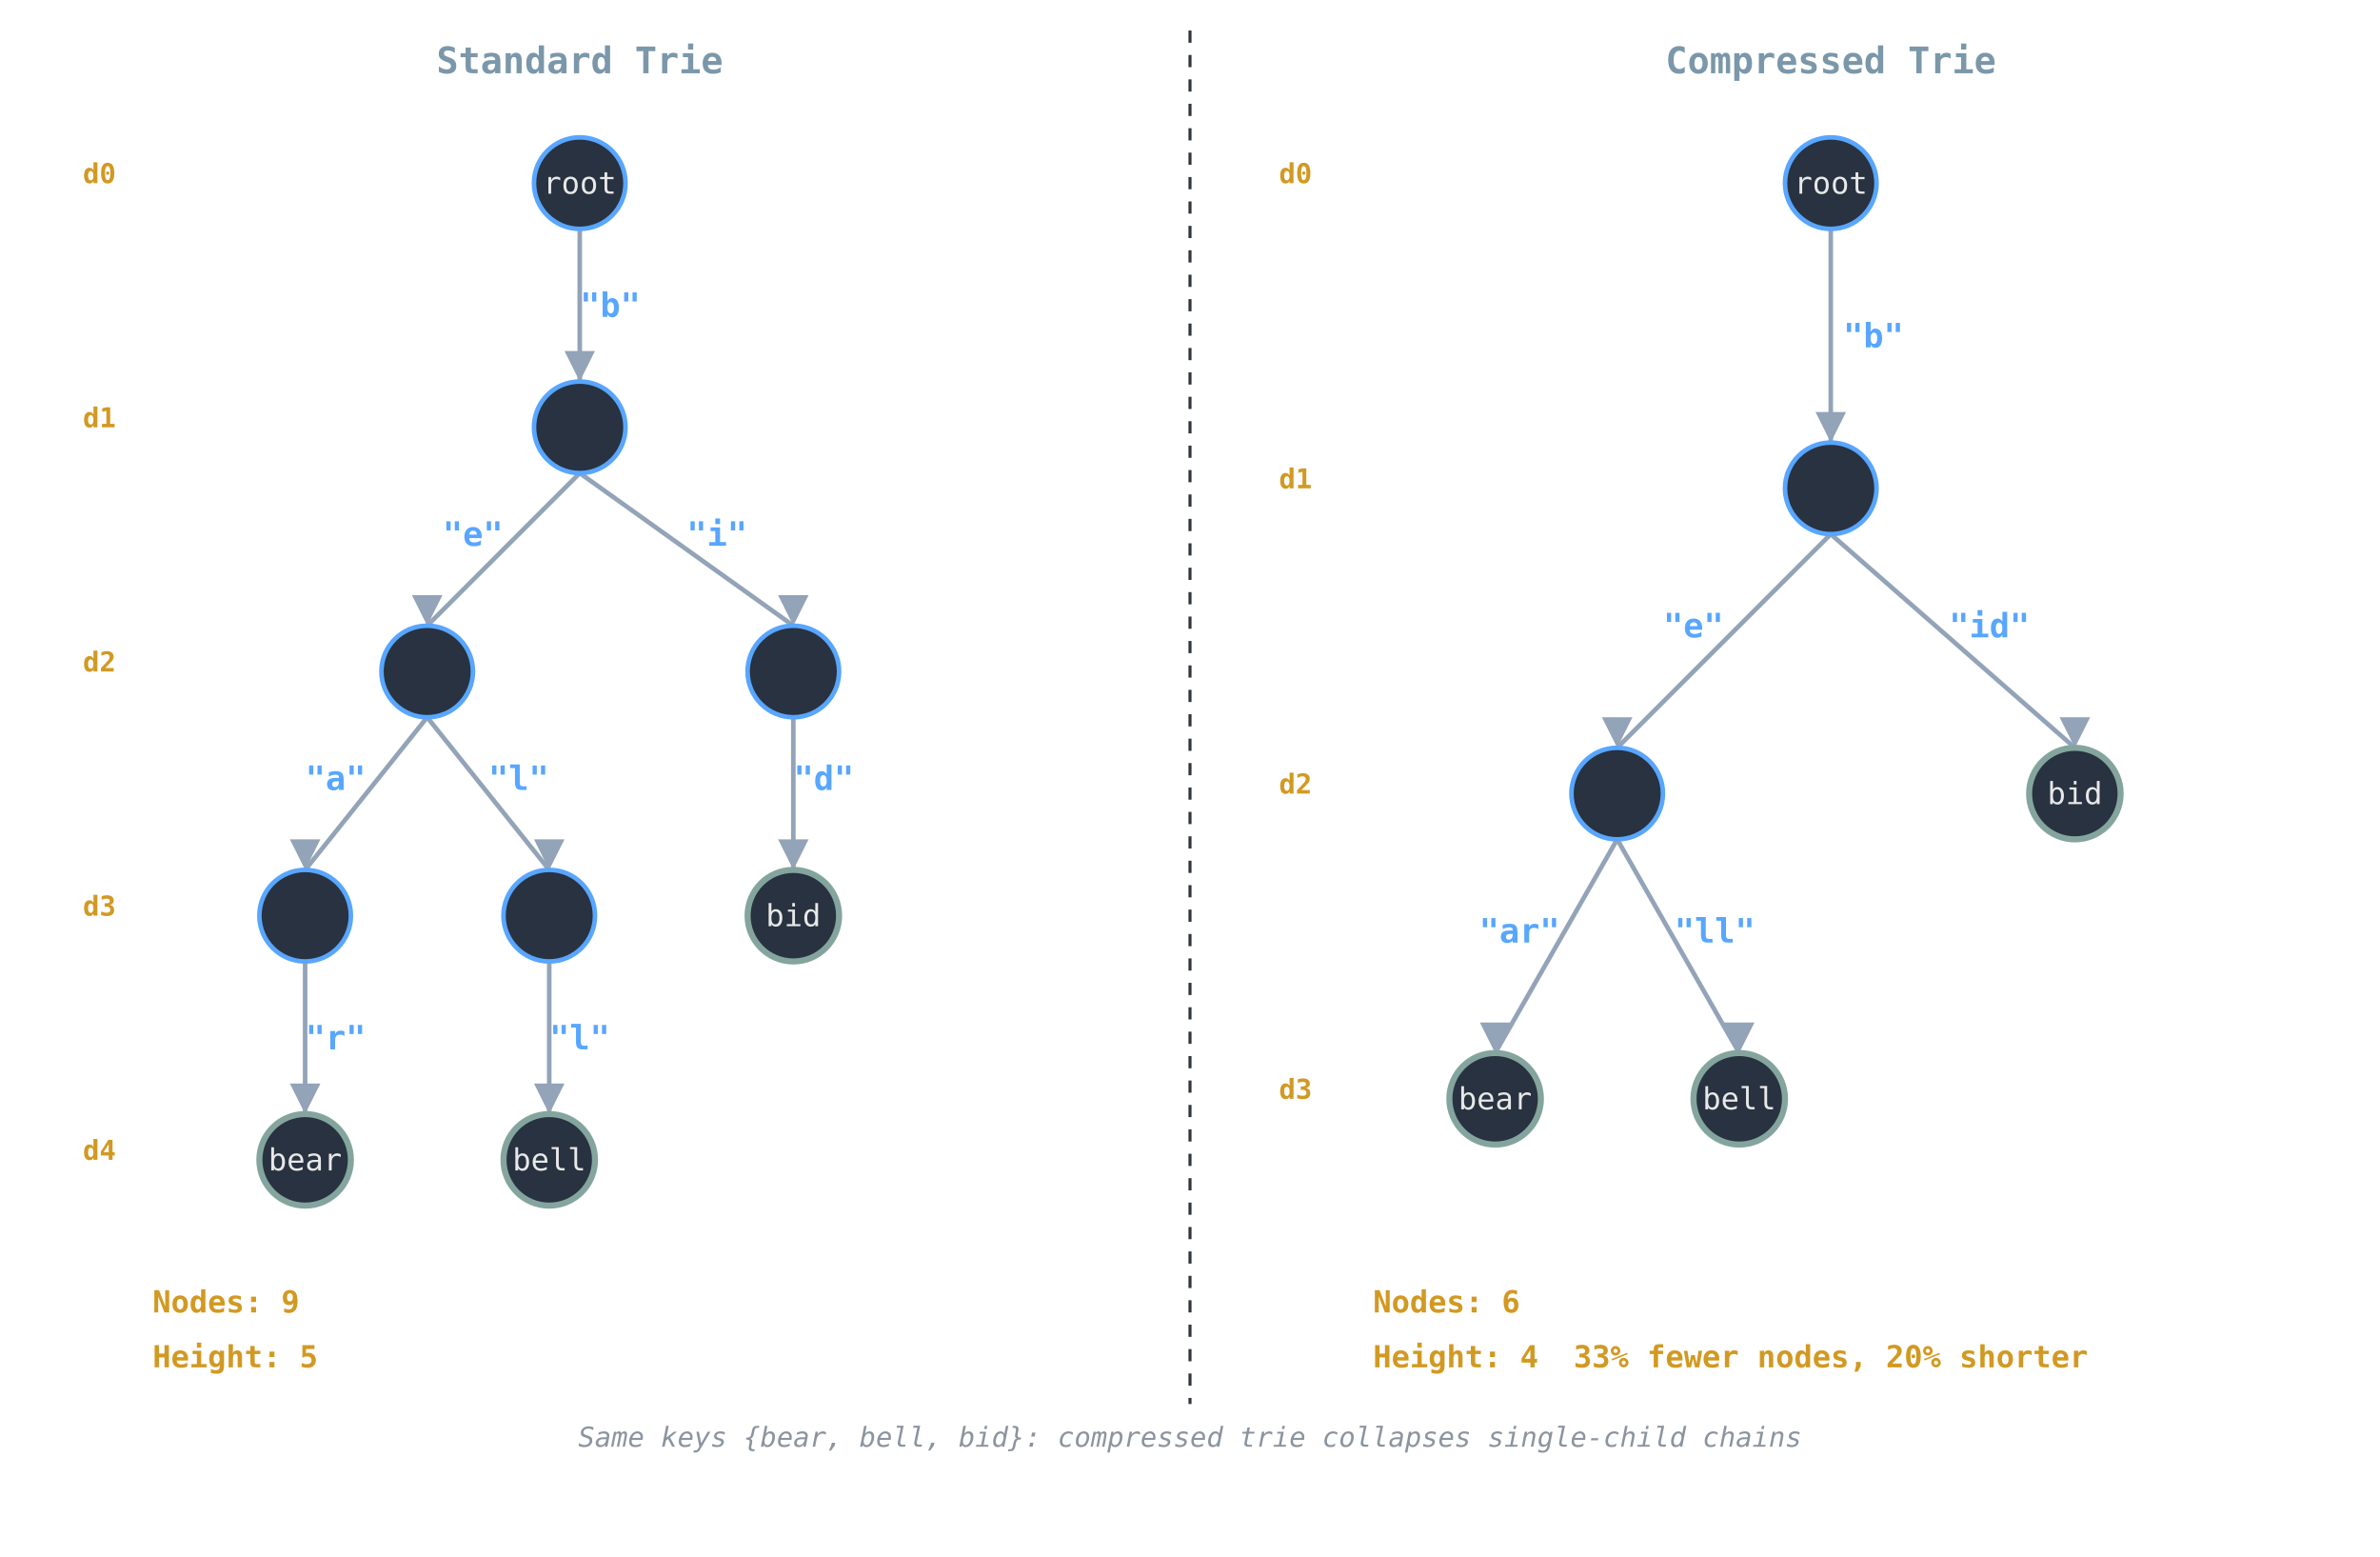
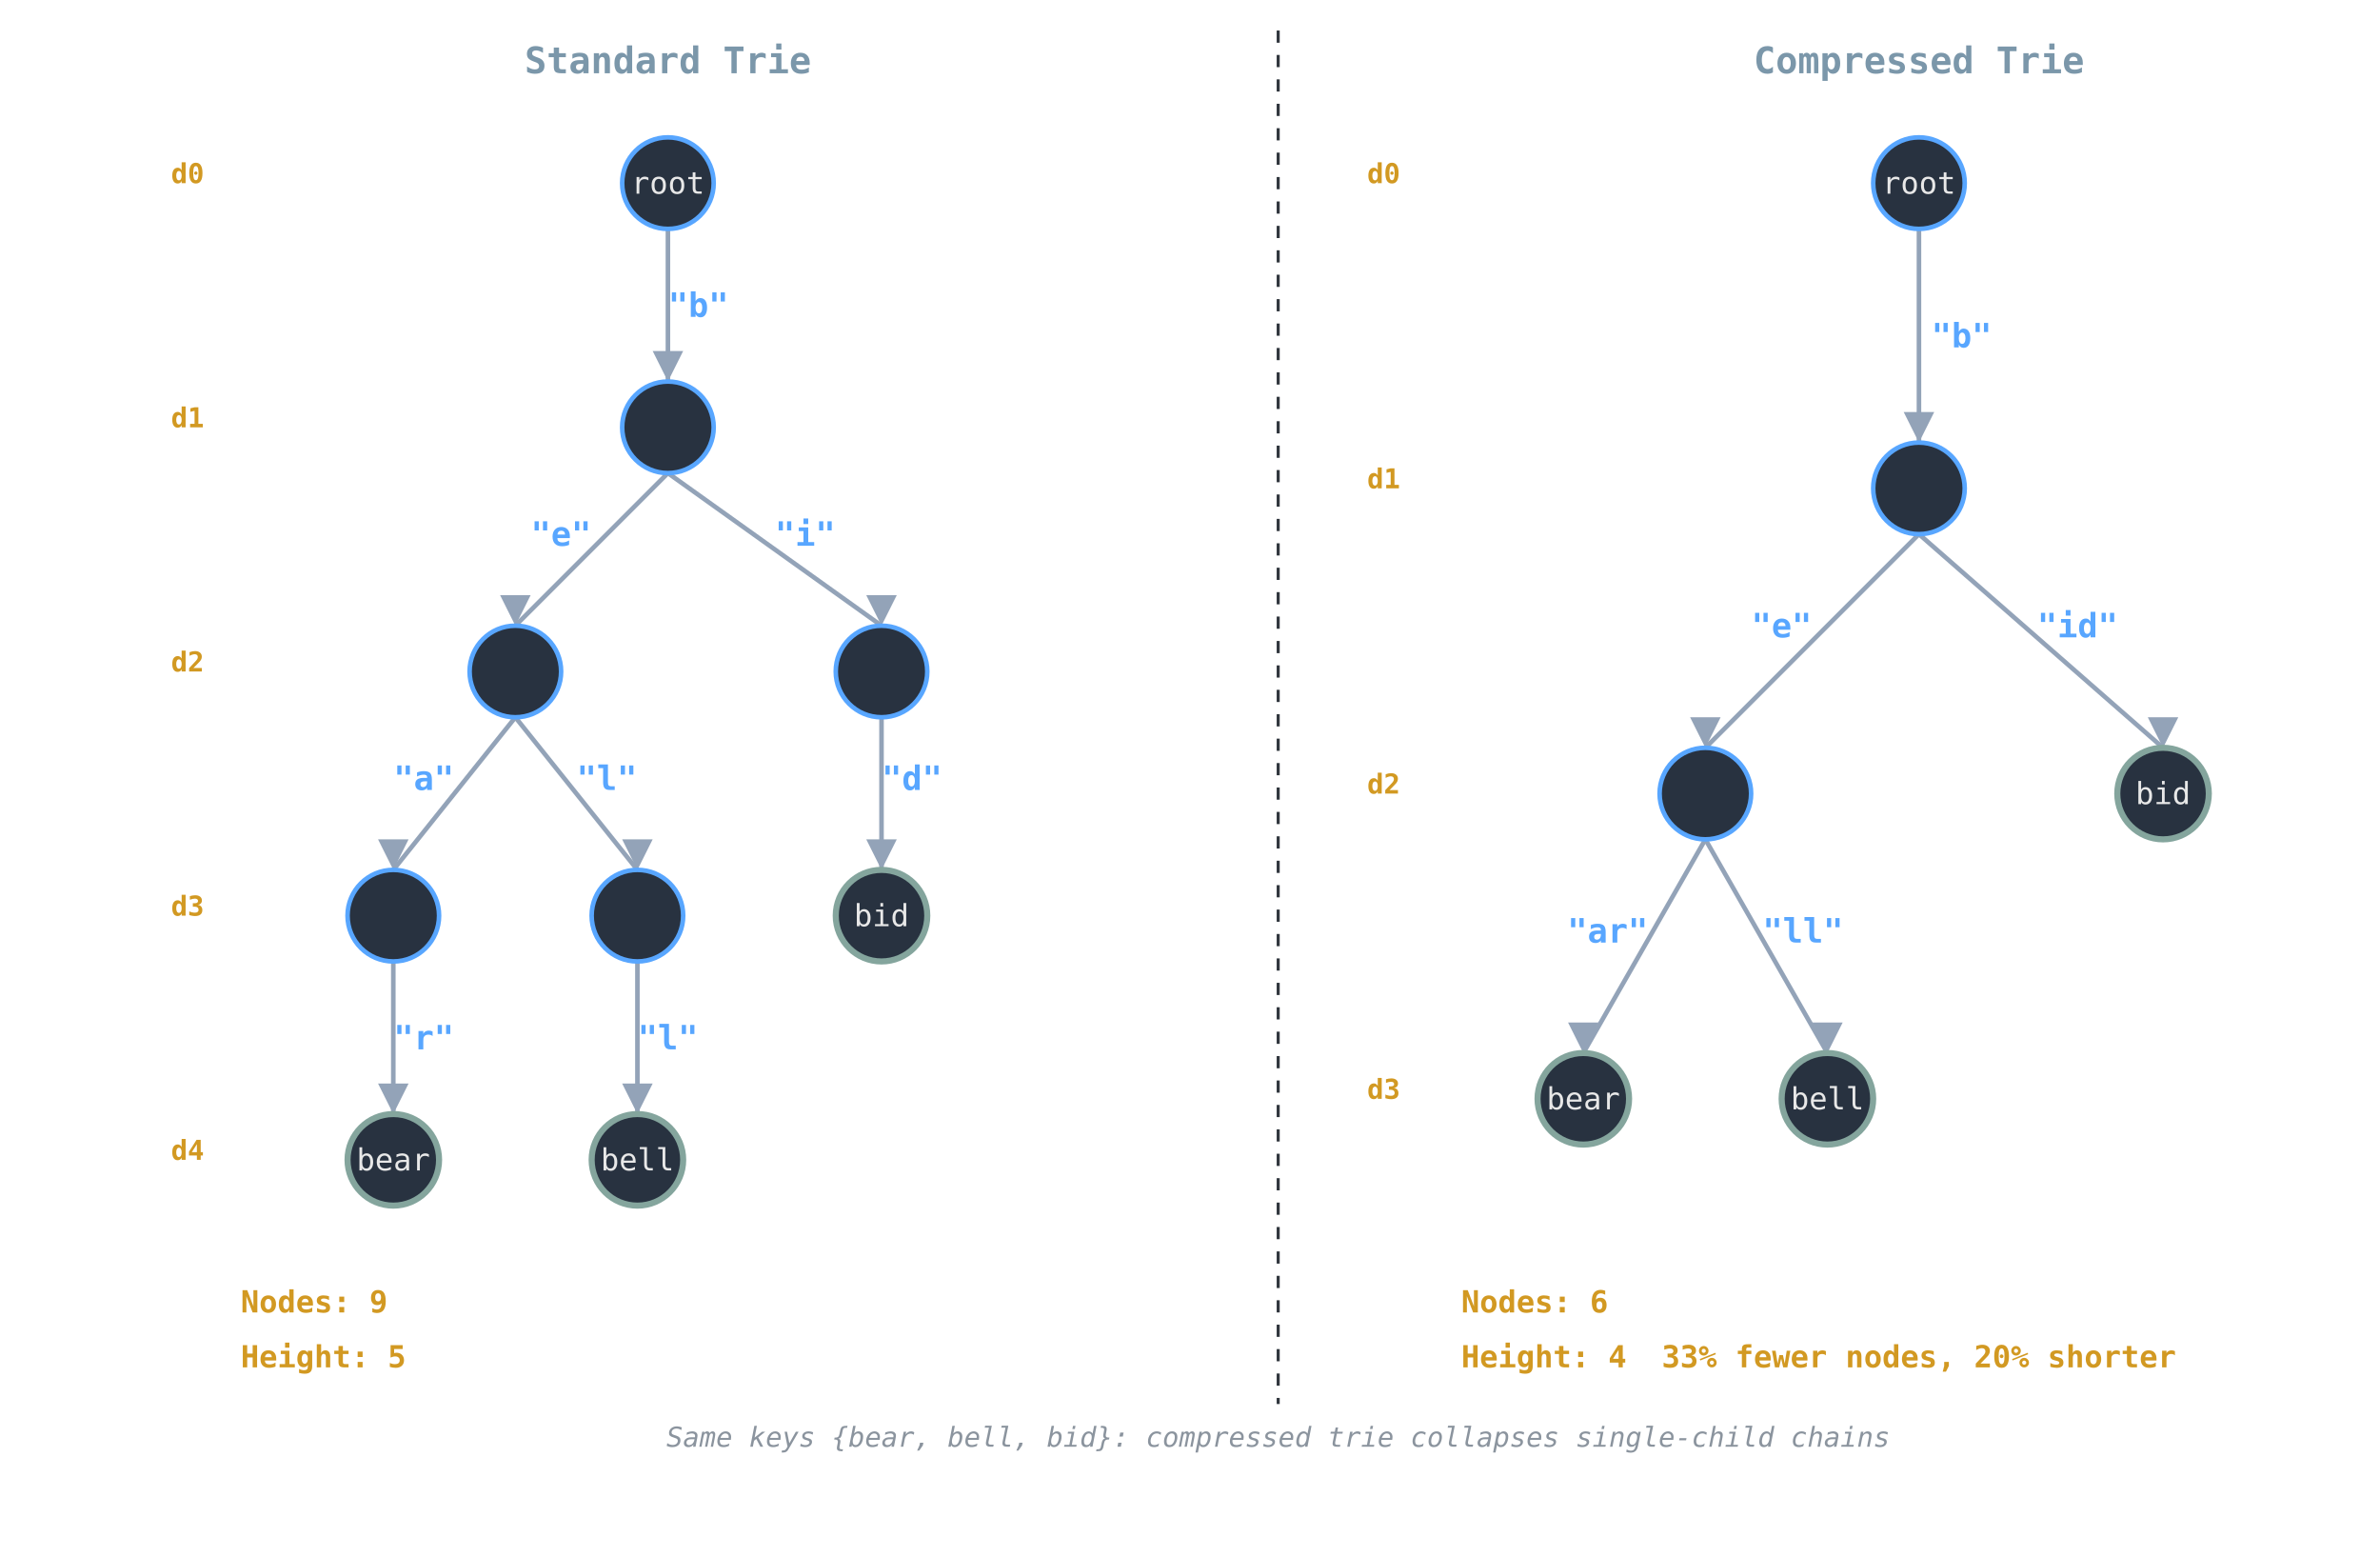
- <svg xmlns="http://www.w3.org/2000/svg" viewBox="0 0 780 510" fill="none">
+ <svg xmlns="http://www.w3.org/2000/svg" viewBox="-28.9 0 780 510" fill="none">
  <style>
  text { font-family: 'SF Mono', 'Fira Code', 'Consolas', monospace; }
  .node { fill: rgba(30,40,55,0.95); stroke: #58a6ff; stroke-width: 1.5; }
  .node-key { fill: rgba(30,40,55,0.95); stroke: #84a59d; stroke-width: 2; }
  .node-text { font-size: 10px; fill: #e8e8e8; text-anchor: middle; dominant-baseline: central; }
  .edge { stroke: #93a3b8; stroke-width: 1.5; fill: none; }
  .edge-label { font-size: 11px; fill: #58a6ff; text-anchor: middle; dominant-baseline: central; font-weight: 600; }
  .anno { font-size: 10px; fill: #d29922; font-weight: 600; }
  .anno-center { font-size: 10px; fill: #d29922; font-weight: 600; text-anchor: middle; }
  .desc { font-size: 9px; fill: #8b949e; font-style: italic; text-anchor: middle; }
  .title { font-size: 12px; fill: #7b97aa; font-weight: 600; text-anchor: middle; }
  .sep { stroke: #30363d; stroke-width: 1; stroke-dasharray: 4 4; }
  .stat { font-size: 10px; fill: #d29922; font-weight: 600; text-anchor: start; }
  .depth-label { font-size: 9px; fill: #d29922; font-weight: 600; text-anchor: end; }
  @media (prefers-color-scheme: light) {
    .node { fill: #1a1a2e; stroke: #284b63; }
    .node-key { fill: #1a1a2e; stroke: #3a7d5c; }
    .node-text { fill: #e8e8e8; }
    .edge { stroke: #b8b8b8; }
    .edge-label { fill: #284b63; }
    .anno { fill: #9e6000; }
    .anno-center { fill: #9e6000; }
    .desc { fill: #6e7781; }
    .title { fill: #284b63; }
    .sep { stroke: #e5e5e5; }
    .stat { fill: #9e6000; }
    .depth-label { fill: #9e6000; }
  }
</style>
  <text class="title" x="190" y="24">Standard Trie</text>
  <text class="title" x="600" y="24">Compressed Trie</text>
  <line class="sep" x1="390" y1="10" x2="390" y2="460" />
  <text class="depth-label" x="38" y="60">d0</text>
  <text class="depth-label" x="38" y="140">d1</text>
  <text class="depth-label" x="38" y="220">d2</text>
  <text class="depth-label" x="38" y="300">d3</text>
  <text class="depth-label" x="38" y="380">d4</text>
  <line class="edge" x1="190" y1="75" x2="190" y2="125" />
  <line class="edge" x1="190" y1="155" x2="140" y2="205" />
  <line class="edge" x1="190" y1="155" x2="260" y2="205" />
  <line class="edge" x1="140" y1="235" x2="100" y2="285" />
  <line class="edge" x1="140" y1="235" x2="180" y2="285" />
  <line class="edge" x1="100" y1="315" x2="100" y2="365" />
  <line class="edge" x1="180" y1="315" x2="180" y2="365" />
  <line class="edge" x1="260" y1="235" x2="260" y2="285" />
  <polygon points="190,125 185,115 195,115" fill="#93a3b8" />
  <polygon points="140,205 135,195 145,195" fill="#93a3b8" />
  <polygon points="260,205 255,195 265,195" fill="#93a3b8" />
  <polygon points="100,285 95,275 105,275" fill="#93a3b8" />
  <polygon points="180,285 175,275 185,275" fill="#93a3b8" />
  <polygon points="100,365 95,355 105,355" fill="#93a3b8" />
  <polygon points="180,365 175,355 185,355" fill="#93a3b8" />
  <polygon points="260,285 255,275 265,275" fill="#93a3b8" />
  <text class="edge-label" x="200" y="100">"b"</text>
  <text class="edge-label" x="155" y="175">"e"</text>
  <text class="edge-label" x="235" y="175">"i"</text>
  <text class="edge-label" x="110" y="255">"a"</text>
  <text class="edge-label" x="170" y="255">"l"</text>
  <text class="edge-label" x="110" y="340">"r"</text>
  <text class="edge-label" x="190" y="340">"l"</text>
  <text class="edge-label" x="270" y="255">"d"</text>
  <circle class="node" cx="190" cy="60" r="15" />
  <text class="node-text" x="190" y="60">root</text>
  <circle class="node" cx="190" cy="140" r="15" />
  <text class="node-text" x="190" y="140" />
  <circle class="node" cx="140" cy="220" r="15" />
  <text class="node-text" x="140" y="220" />
  <circle class="node" cx="260" cy="220" r="15" />
  <text class="node-text" x="260" y="220" />
  <circle class="node" cx="100" cy="300" r="15" />
  <text class="node-text" x="100" y="300" />
  <circle class="node" cx="180" cy="300" r="15" />
  <text class="node-text" x="180" y="300" />
  <circle class="node-key" cx="260" cy="300" r="15" />
  <text class="node-text" x="260" y="300">bid</text>
  <circle class="node-key" cx="100" cy="380" r="15" />
  <text class="node-text" x="100" y="380">bear</text>
  <circle class="node-key" cx="180" cy="380" r="15" />
  <text class="node-text" x="180" y="380">bell</text>
  <text class="stat" x="50" y="430">Nodes: 9</text>
  <text class="stat" x="50" y="448">Height: 5</text>
  <text class="depth-label" x="430" y="60">d0</text>
  <text class="depth-label" x="430" y="160">d1</text>
  <text class="depth-label" x="430" y="260">d2</text>
  <text class="depth-label" x="430" y="360">d3</text>
  <line class="edge" x1="600" y1="75" x2="600" y2="145" />
  <line class="edge" x1="600" y1="175" x2="530" y2="245" />
  <line class="edge" x1="600" y1="175" x2="680" y2="245" />
  <line class="edge" x1="530" y1="275" x2="490" y2="345" />
  <line class="edge" x1="530" y1="275" x2="570" y2="345" />
  <polygon points="600,145 595,135 605,135" fill="#93a3b8" />
  <polygon points="530,245 525,235 535,235" fill="#93a3b8" />
  <polygon points="680,245 675,235 685,235" fill="#93a3b8" />
  <polygon points="490,345 485,335 495,335" fill="#93a3b8" />
  <polygon points="570,345 565,335 575,335" fill="#93a3b8" />
  <text class="edge-label" x="614" y="110">"b"</text>
  <text class="edge-label" x="555" y="205">"e"</text>
  <text class="edge-label" x="652" y="205">"id"</text>
  <text class="edge-label" x="498" y="305">"ar"</text>
  <text class="edge-label" x="562" y="305">"ll"</text>
  <circle class="node" cx="600" cy="60" r="15" />
  <text class="node-text" x="600" y="60">root</text>
  <circle class="node" cx="600" cy="160" r="15" />
  <text class="node-text" x="600" y="160" />
  <circle class="node" cx="530" cy="260" r="15" />
  <text class="node-text" x="530" y="260" />
  <circle class="node-key" cx="680" cy="260" r="15" />
  <text class="node-text" x="680" y="260">bid</text>
  <circle class="node-key" cx="490" cy="360" r="15" />
  <text class="node-text" x="490" y="360">bear</text>
  <circle class="node-key" cx="570" cy="360" r="15" />
  <text class="node-text" x="570" y="360">bell</text>
  <text class="stat" x="450" y="430">Nodes: 6</text>
  <text class="stat" x="450" y="448">Height: 4</text>
  <text class="anno-center" x="600" y="448">33% fewer nodes, 20% shorter</text>
  <text class="desc" x="390" y="474">Same keys {bear, bell, bid}: compressed trie collapses single-child chains</text>
</svg>
